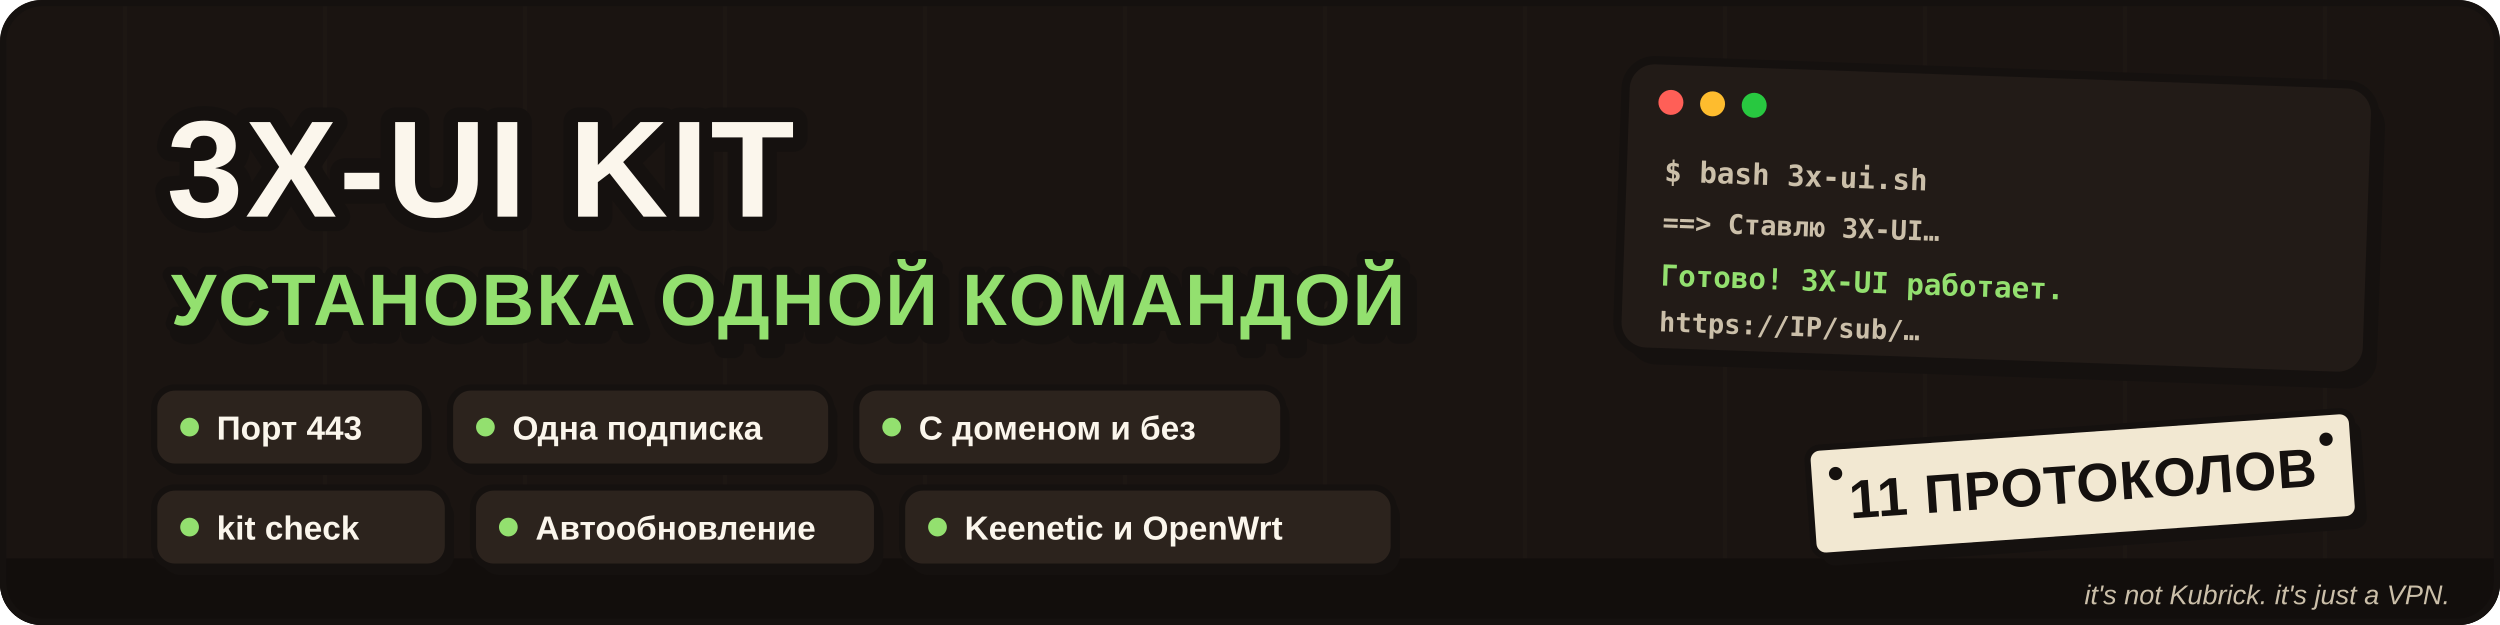
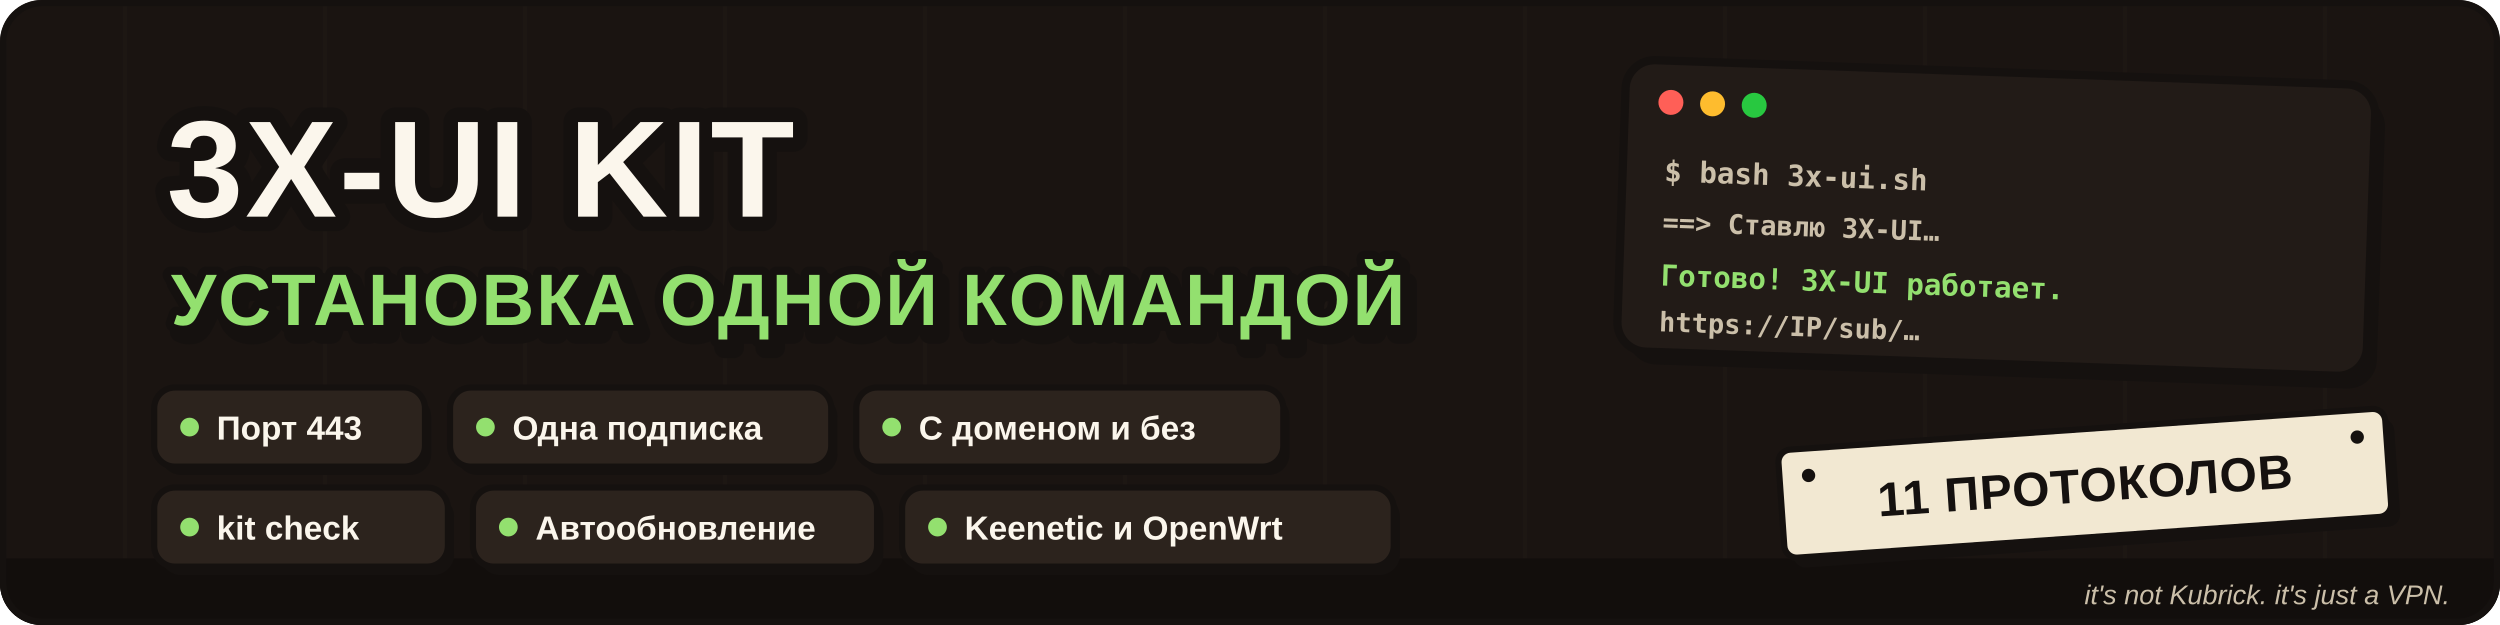
<svg xmlns="http://www.w3.org/2000/svg" width="1200" height="300" viewBox="0 0 1200 300" role="img" aria-label="3X-UI KIT: установка сервера одной командой">
  <defs>
    <clipPath id="r">
      <rect width="1200" height="300" rx="20" />
    </clipPath>
  </defs>
  <g clip-path="url(#r)">
    <rect width="1200" height="300" fill="#1a1411" />
    <path d="M60 0V300" stroke="#1d1713" stroke-width="2" />
    <path d="M156 0V300" stroke="#1d1713" stroke-width="2" />
    <path d="M252 0V300" stroke="#1d1713" stroke-width="2" />
    <path d="M348 0V300" stroke="#1d1713" stroke-width="2" />
    <path d="M444 0V300" stroke="#1d1713" stroke-width="2" />
    <path d="M540 0V300" stroke="#1d1713" stroke-width="2" />
    <path d="M636 0V300" stroke="#1d1713" stroke-width="2" />
    <path d="M732 0V300" stroke="#1d1713" stroke-width="2" />
    <path d="M828 0V300" stroke="#1d1713" stroke-width="2" />
    <path d="M924 0V300" stroke="#1d1713" stroke-width="2" />
    <path d="M1020 0V300" stroke="#1d1713" stroke-width="2" />
    <path d="M1116 0V300" stroke="#1d1713" stroke-width="2" />
    <rect y="268" width="1200" height="32" fill="#120e0c" />
  </g>
  <rect x="1.5" y="1.5" width="1197" height="297" rx="19" fill="none" stroke="#15110F" stroke-width="3" />
  <g font-family="Rubik,'Arial Black','Helvetica Neue',Arial,system-ui,sans-serif" font-weight="900" font-size="66" letter-spacing="1">
    <text x="80" y="104" fill="#15110F" stroke="#15110F" stroke-width="14" stroke-linejoin="round">3X-UI KIT</text>
    <text x="80" y="104" fill="#FBF6EC" style="paint-order:stroke">3X-UI KIT</text>
  </g>
  <g font-family="Rubik,'Arial Black','Helvetica Neue',Arial,system-ui,sans-serif" font-weight="900" font-size="35" letter-spacing="1">
    <text x="82" y="156" fill="#8A66C4" stroke="#15110F" stroke-width="10" stroke-linejoin="round" transform="translate(3 4)">УСТАНОВКА ОДНОЙ КОМАНДОЙ</text>
    <text x="82" y="156" fill="#93E06F" stroke="#15110F" stroke-width="8" stroke-linejoin="round" style="paint-order:stroke">УСТАНОВКА ОДНОЙ КОМАНДОЙ</text>
  </g>
  <g>
    <rect x="77" y="190" width="130" height="38" rx="10" fill="#15110F" />
    <rect x="74" y="186" width="130" height="38" rx="10" fill="#2C231D" stroke="#15110F" stroke-width="3" />
    <circle cx="91" cy="205" r="4.5" fill="#93E06F" />
    <text x="104" y="211" font-family="Rubik,'Arial Black','Helvetica Neue',Arial,system-ui,sans-serif" font-weight="800" font-size="16" fill="#FBF6EC">Порт 443</text>
  </g>
  <g>
    <rect x="219" y="190" width="183" height="38" rx="10" fill="#15110F" />
    <rect x="216" y="186" width="183" height="38" rx="10" fill="#2C231D" stroke="#15110F" stroke-width="3" />
    <circle cx="233" cy="205" r="4.5" fill="#93E06F" />
    <text x="246" y="211" font-family="Rubik,'Arial Black','Helvetica Neue',Arial,system-ui,sans-serif" font-weight="800" font-size="16" fill="#FBF6EC">Одна подписка</text>
  </g>
  <g>
    <rect x="414" y="190" width="205" height="38" rx="10" fill="#15110F" />
    <rect x="411" y="186" width="205" height="38" rx="10" fill="#2C231D" stroke="#15110F" stroke-width="3" />
    <circle cx="428" cy="205" r="4.5" fill="#93E06F" />
    <text x="441" y="211" font-family="Rubik,'Arial Black','Helvetica Neue',Arial,system-ui,sans-serif" font-weight="800" font-size="16" fill="#FBF6EC">С доменом и без</text>
  </g>
  <g>
    <rect x="77" y="238" width="141" height="38" rx="10" fill="#15110F" />
    <rect x="74" y="234" width="141" height="38" rx="10" fill="#2C231D" stroke="#15110F" stroke-width="3" />
    <circle cx="91" cy="253" r="4.5" fill="#93E06F" />
    <text x="104" y="259" font-family="Rubik,'Arial Black','Helvetica Neue',Arial,system-ui,sans-serif" font-weight="800" font-size="16" fill="#FBF6EC">kit check</text>
  </g>
  <g>
    <rect x="230" y="238" width="194" height="38" rx="10" fill="#15110F" />
    <rect x="227" y="234" width="194" height="38" rx="10" fill="#2C231D" stroke="#15110F" stroke-width="3" />
    <circle cx="244" cy="253" r="4.5" fill="#93E06F" />
    <text x="257" y="259" font-family="Rubik,'Arial Black','Helvetica Neue',Arial,system-ui,sans-serif" font-weight="800" font-size="16" fill="#FBF6EC">Автообновление</text>
  </g>
  <g>
    <rect x="436" y="238" width="236" height="38" rx="10" fill="#15110F" />
    <rect x="433" y="234" width="236" height="38" rx="10" fill="#2C231D" stroke="#15110F" stroke-width="3" />
    <circle cx="450" cy="253" r="4.5" fill="#93E06F" />
    <text x="463" y="259" font-family="Rubik,'Arial Black','Helvetica Neue',Arial,system-ui,sans-serif" font-weight="800" font-size="16" fill="#FBF6EC">Keenetic и OpenWrt</text>
  </g>
  <g transform="rotate(2 940 110)">
    <rect x="783" y="40" width="360" height="140" rx="14" fill="#15110F" />
    <rect x="778" y="34" width="360" height="140" rx="14" fill="#221B17" stroke="#15110F" stroke-width="4" />
    <circle cx="800" cy="54" r="6" fill="#ff5f57" />
    <circle cx="820" cy="54" r="6" fill="#febc2e" />
    <circle cx="840" cy="54" r="6" fill="#28c840" />
    <text x="798" y="92" font-family="'JetBrains Mono',ui-monospace,SFMono-Regular,Menlo,Consolas,monospace" font-weight="700" font-size="14" fill="#CBBFA9">$ bash 3x-ui.sh</text>
    <text x="798" y="116" font-family="'JetBrains Mono',ui-monospace,SFMono-Regular,Menlo,Consolas,monospace" font-weight="700" font-size="13" fill="#CBBFA9">==&gt; Ставлю 3X-UI…</text>
    <text x="798" y="142" font-family="'JetBrains Mono',ui-monospace,SFMono-Regular,Menlo,Consolas,monospace" font-weight="800" font-size="14" fill="#93E06F">Готово! 3X-UI работает.</text>
    <text x="798" y="164" font-family="'JetBrains Mono',ui-monospace,SFMono-Regular,Menlo,Consolas,monospace" font-weight="700" font-size="13" fill="#CBBFA9">https://IP/sub/…</text>
  </g>
  <g transform="rotate(-4 1000 222)">
-     <rect x="868" y="206" width="262" height="52" rx="6" fill="#15110F" transform="translate(4 5)" />
-     <rect x="868" y="206" width="262" height="52" rx="6" fill="#F2E8D2" stroke="#15110F" stroke-width="3" />
-     <circle cx="881" cy="219" r="3.2" fill="#15110F" />
-     <circle cx="1117" cy="219" r="3.2" fill="#15110F" />
-     <text x="999" y="241" text-anchor="middle" font-family="Rubik,'Arial Black','Helvetica Neue',Arial,system-ui,sans-serif" font-weight="900" font-size="26" fill="#15110F" letter-spacing=".5">11 ПРОТОКОЛОВ</text>
+     <rect x="854" y="206" width="292" height="52" rx="6" fill="#15110F" transform="translate(4 5)" />
+     <rect x="854" y="206" width="292" height="52" rx="6" fill="#F2E8D2" stroke="#15110F" stroke-width="3" />
+     <circle cx="868" cy="219" r="3.2" fill="#15110F" />
+     <circle cx="1132" cy="219" r="3.2" fill="#15110F" />
+     <text x="1000" y="241" text-anchor="middle" font-family="Rubik,'Arial Black','Helvetica Neue',Arial,system-ui,sans-serif" font-weight="900" font-size="23" fill="#15110F" letter-spacing=".5">11 ПРОТОКОЛОВ</text>
  </g>
  <text x="1176" y="290" text-anchor="end" font-family="Rubik,'Arial Black','Helvetica Neue',Arial,system-ui,sans-serif" font-size="13" font-weight="500" fill="#CBBFA9" font-style="italic">it's not Kubrick. it's just a VPN.</text>
</svg>
